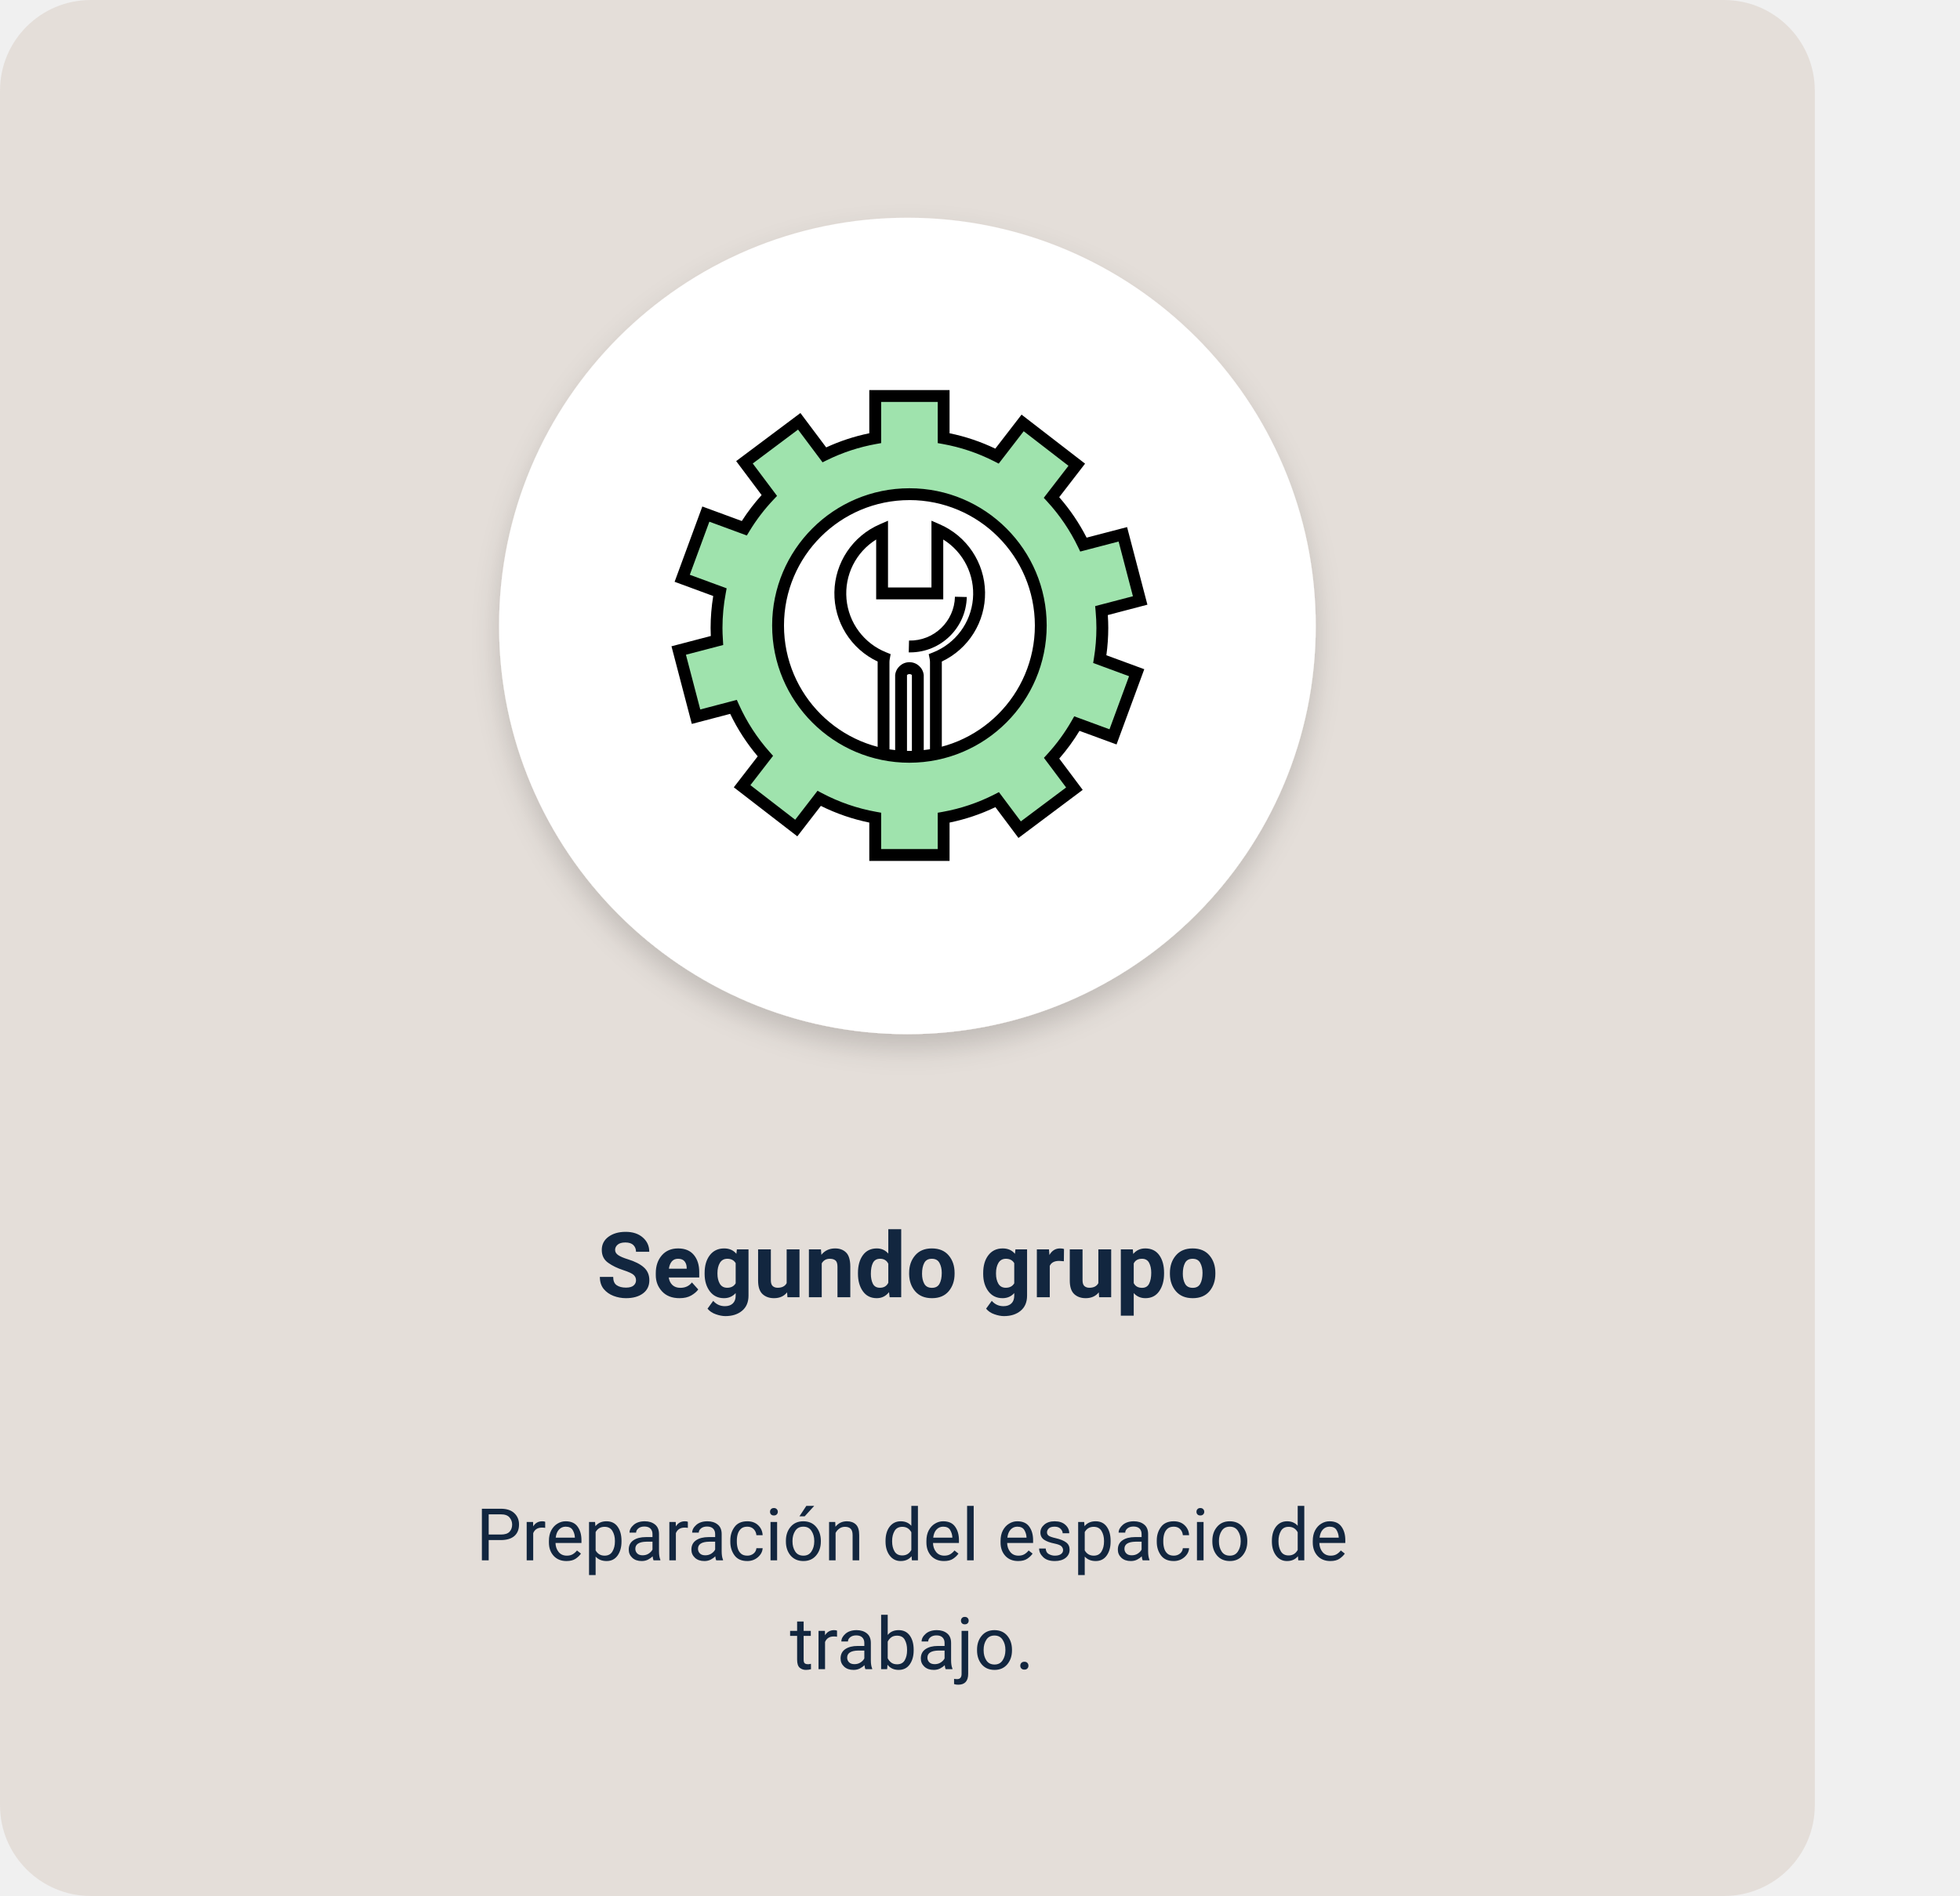
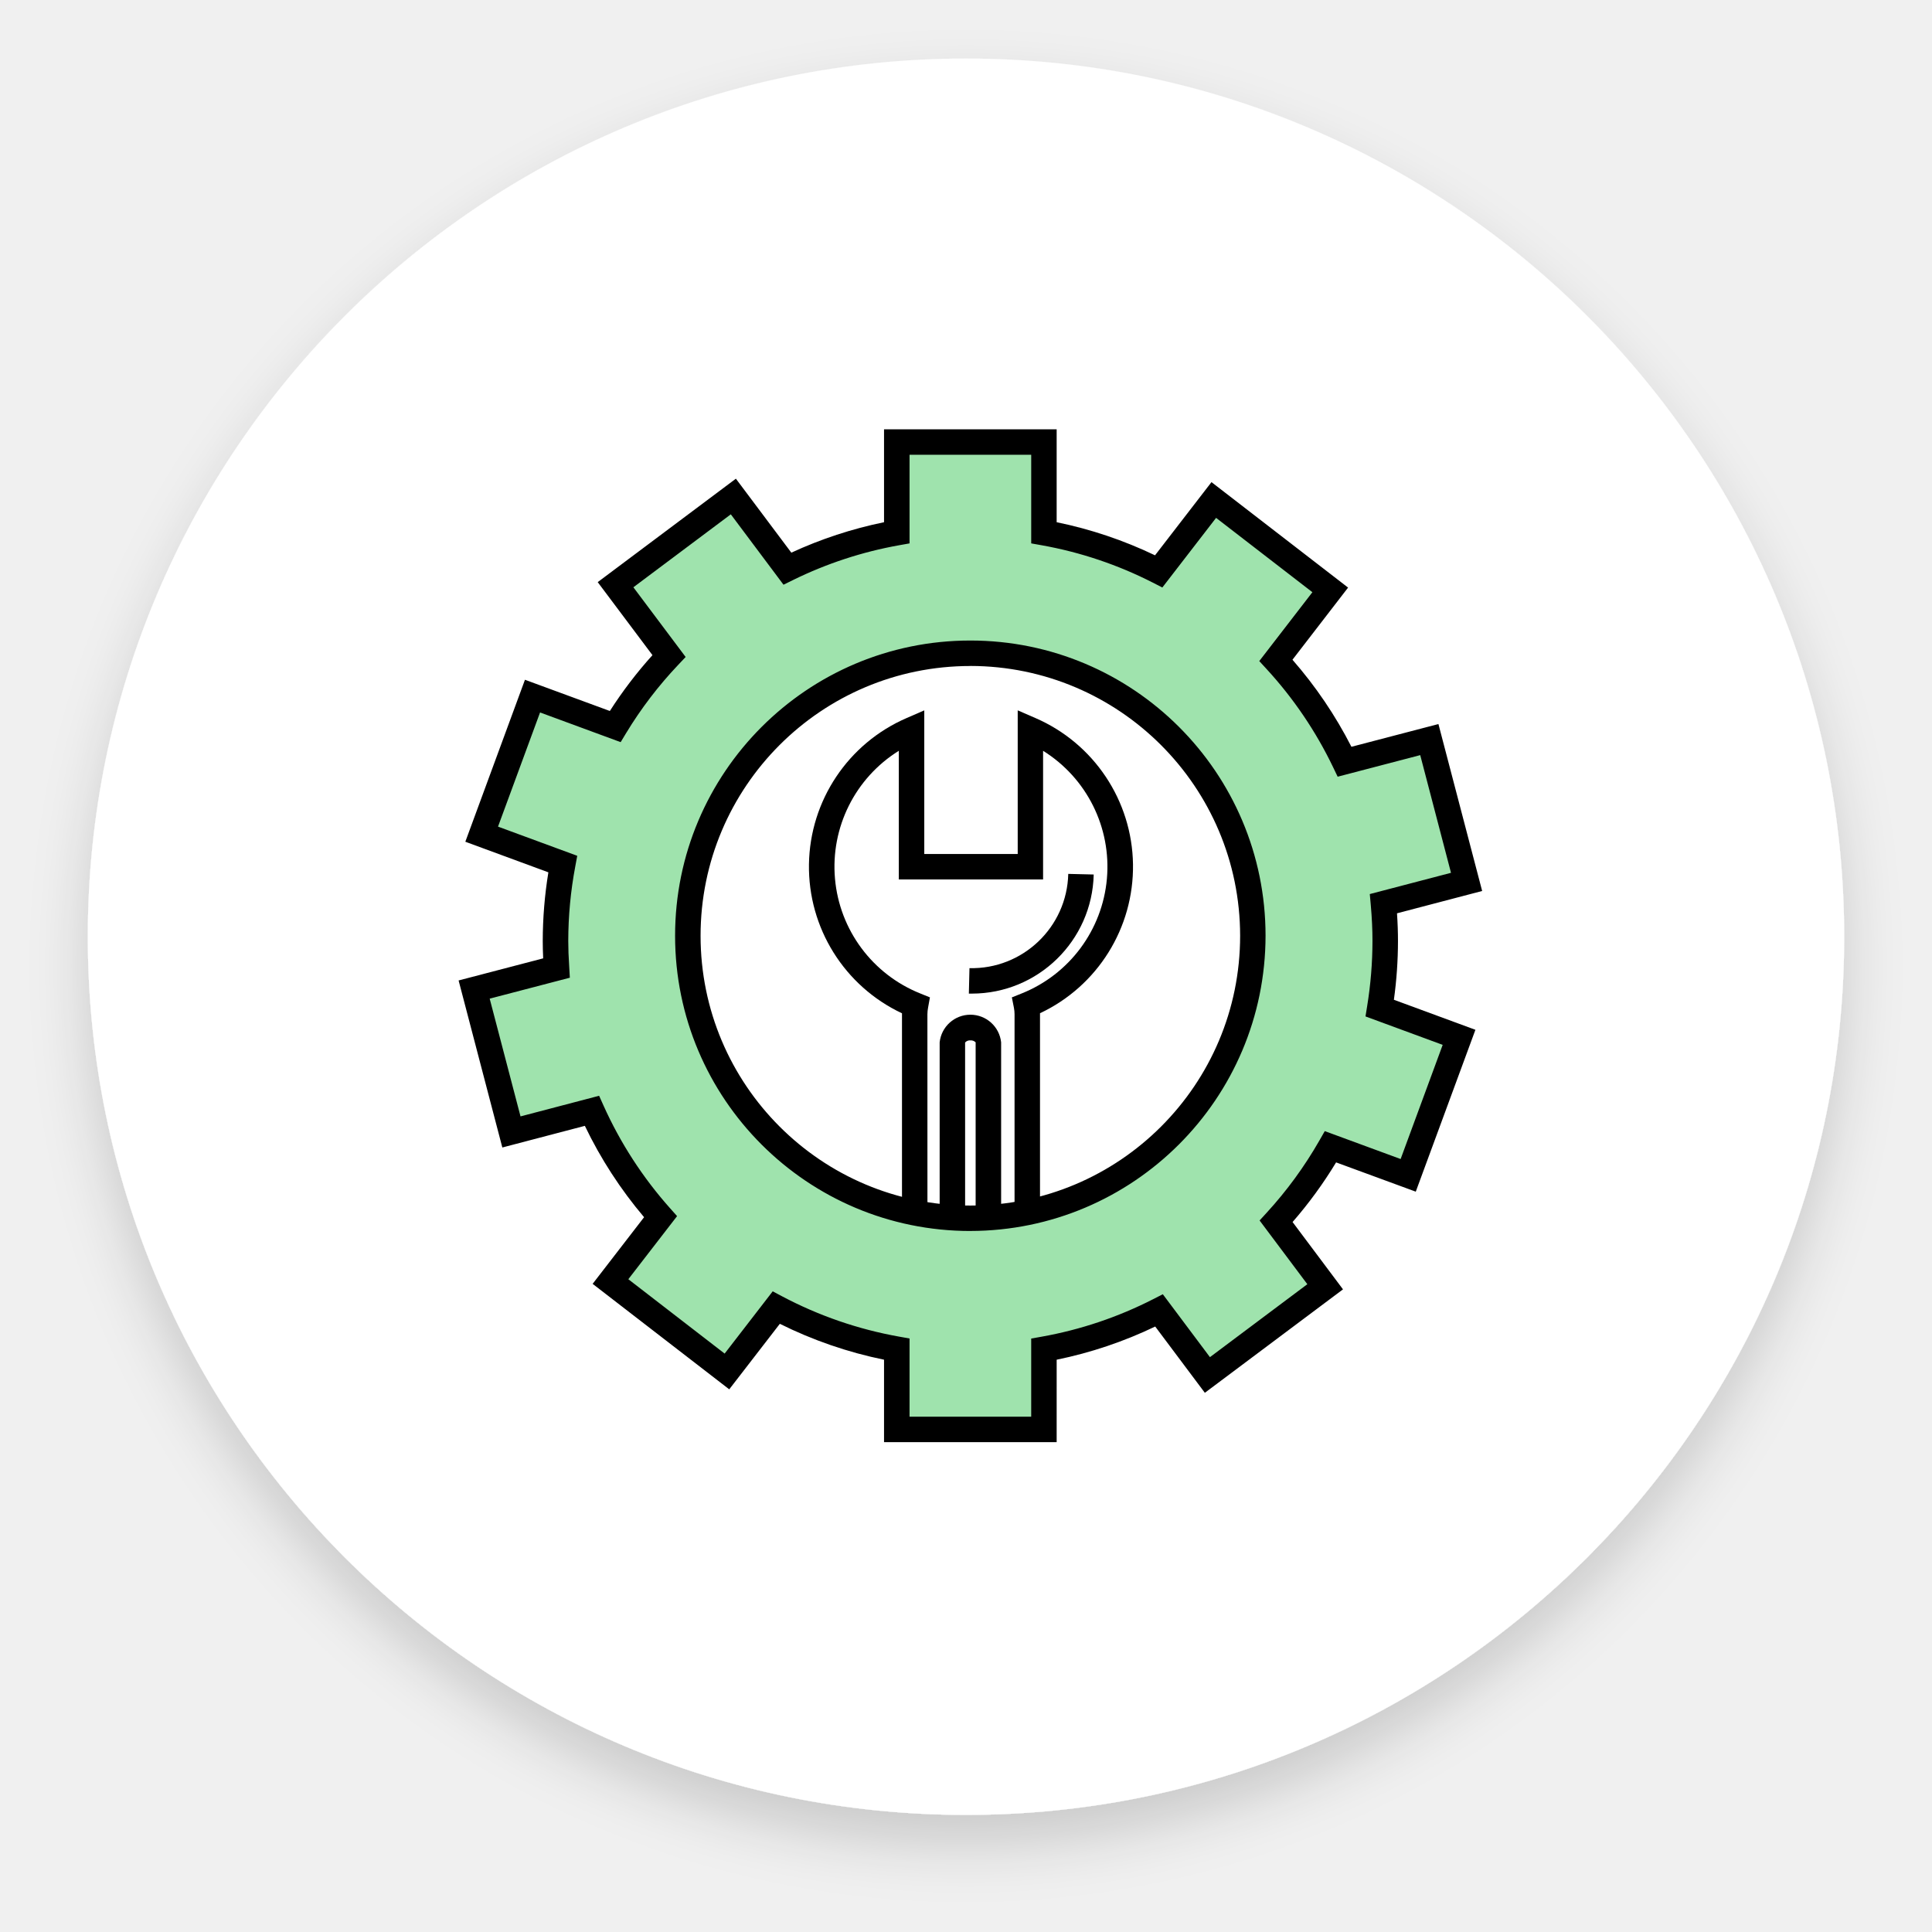
- <svg xmlns="http://www.w3.org/2000/svg" width="432" height="418" viewBox="0 0 432 418">
+ <svg xmlns="http://www.w3.org/2000/svg" width="198" height="198" viewBox="0 0 198 198">
  <defs>
-     <filter id="Elipse_4970" x="101" y="42" width="198" height="198" filterUnits="userSpaceOnUse">
+     <filter id="Elipse_4970" x="0" y="0" width="198" height="198" filterUnits="userSpaceOnUse">
      <feOffset dy="3" input="SourceAlpha" />
      <feGaussianBlur stdDeviation="3" result="blur" />
      <feFlood flood-opacity="0.161" />
      <feComposite operator="in" in2="blur" />
      <feComposite in="SourceGraphic" />
    </filter>
    <clipPath id="clip-path">
      <rect id="Rectángulo_45976" data-name="Rectángulo 45976" width="104.895" height="103.797" fill="none" />
    </clipPath>
  </defs>
-   <g id="Grupo_179289" data-name="Grupo 179289" transform="translate(-600 -545)">
-     <rect id="Rectángulo_294546" data-name="Rectángulo 294546" width="400" height="418" rx="20" transform="translate(600 545)" fill="#cfbdb0" opacity="0.35" />
-     <g transform="matrix(1, 0, 0, 1, 600, 545)" filter="url(#Elipse_4970)">
-       <circle id="Elipse_4970-2" data-name="Elipse 4970" cx="90" cy="90" r="90" transform="translate(110 48)" fill="#fff" />
+   <g id="Grupo_179256" data-name="Grupo 179256" transform="translate(-701 -587)">
+     <g transform="matrix(1, 0, 0, 1, 701, 587)" filter="url(#Elipse_4970)">
+       <circle id="Elipse_4970-2" data-name="Elipse 4970" cx="90" cy="90" r="90" transform="translate(9 6)" fill="#fff" />
    </g>
-     <text id="What_do_you_mean_by" data-name="What do you mean by" transform="translate(800 831)" fill="#12263f" font-size="20" font-family="Roboto-Bold, Roboto" font-weight="700">
-       <tspan x="-68.472" y="0">Segundo grupo</tspan>
-     </text>
    <g id="Grupo_146457" data-name="Grupo 146457" transform="translate(748 631)">
      <g id="Grupo_146456" data-name="Grupo 146456" clip-path="url(#clip-path)">
        <path id="Trazado_208631" data-name="Trazado 208631" d="M46.834,59.026a5.171,5.171,0,0,0-.09.92V84.117H58.28V59.946a4.827,4.827,0,0,0-.089-.92A15.3,15.3,0,0,0,58.6,30.79V44.824H46.419V30.79a15.3,15.3,0,0,0,.415,28.236" fill="#fff" />
        <path id="Trazado_208632" data-name="Trazado 208632" d="M59.585,85.422H45.44V59.947c0-.035,0-.07,0-.1A16.6,16.6,0,0,1,45.9,29.595l1.824-.793V43.52H57.3V28.8l1.825.793a16.6,16.6,0,0,1,.459,30.248c0,.034,0,.069,0,.1ZM48.049,82.813h8.927V59.947a3.439,3.439,0,0,0-.066-.672L56.7,58.216l1-.4a13.994,13.994,0,0,0,2.2-24.87V46.129H45.115V32.945a13.993,13.993,0,0,0,2.2,24.87l.988.4-.189,1.048a3.756,3.756,0,0,0-.069.689Z" />
        <path id="Trazado_208633" data-name="Trazado 208633" d="M54.292,84.117V62.822a1.881,1.881,0,0,0-3.687,0V84.117Z" fill="#fff" />
        <path id="Trazado_208634" data-name="Trazado 208634" d="M55.6,85.422H49.3v-22.6a3.168,3.168,0,0,1,6.3,0ZM51.91,82.813h1.078V62.823a.684.684,0,0,0-.539-.2.641.641,0,0,0-.541.218Z" />
        <path id="Trazado_208635" data-name="Trazado 208635" d="M52.6,57.83l-.307,0,.063-2.609a9.9,9.9,0,0,0,10.124-9.661l2.608.063A12.5,12.5,0,0,1,52.6,57.83" />
        <path id="Trazado_208636" data-name="Trazado 208636" d="M94.966,52.436c0-1.291-.069-2.566-.181-3.827L103.3,46.38,99.482,31.8,90.8,34.064a42.588,42.588,0,0,0-7.04-10.388l5.57-7.22L77.394,7.242l-5.643,7.312A42.131,42.131,0,0,0,59.987,10.6V1.3H44.909V10.6a42.125,42.125,0,0,0-11.217,3.679L28.155,6.883,16.082,15.925l5.478,7.308a42.455,42.455,0,0,0-5.515,7.227l-8.47-3.12L2.364,41.49l8.307,3.06a42.51,42.51,0,0,0-.743,7.886c0,.931.042,1.853.1,2.772l-8.435,2.2L5.413,72l8.247-2.162A42.541,42.541,0,0,0,20.693,80.7l-5.129,6.643L27.5,96.555l5.051-6.542a42.259,42.259,0,0,0,12.358,4.256v8.223H59.987V94.269a42.2,42.2,0,0,0,11.8-3.972l4.954,6.616,12.07-9.04-5.026-6.71a42.605,42.605,0,0,0,5.574-7.639l7.963,2.929,5.21-14.147L94.4,59.312a42.943,42.943,0,0,0,.561-6.876M52.449,80.85A28.952,28.952,0,1,1,81.4,51.9,28.954,28.954,0,0,1,52.449,80.85" fill="#9fe3ad" />
        <path id="Trazado_208637" data-name="Trazado 208637" d="M61.291,103.8H43.6V95.348A43.555,43.555,0,0,1,32.921,91.67l-5.185,6.715-14-10.81,5.273-6.83a43.8,43.8,0,0,1-6.07-9.363L4.481,73.6,0,56.482l8.667-2.266c-.03-.651-.044-1.224-.044-1.779A43.91,43.91,0,0,1,9.2,45.4L.689,42.265,6.8,25.665l8.7,3.2a43.954,43.954,0,0,1,4.367-5.723l-5.61-7.482L28.417,5.058,34.1,12.639A43.5,43.5,0,0,1,43.6,9.519V0H61.291V9.519a43.465,43.465,0,0,1,10.081,3.392l5.786-7.5,14,10.808-5.7,7.394A43.837,43.837,0,0,1,91.5,32.534l8.917-2.33,4.481,17.108L96.171,49.6c.067.99.1,1.927.1,2.841a44.148,44.148,0,0,1-.419,6.019l8.355,3.078L98.094,78.127l-8.165-3a43.95,43.95,0,0,1-4.46,6.112l5.167,6.9L76.478,98.74l-5.086-6.791a43.511,43.511,0,0,1-10.1,3.4Zm-15.077-2.609H58.682v-8.01l1.075-.192a40.9,40.9,0,0,0,11.435-3.85l.979-.5L77,95.087l9.982-7.476-4.893-6.532.732-.8a41.2,41.2,0,0,0,5.4-7.4l.548-.957,7.774,2.86,4.31-11.7-7.911-2.914.171-1.062a41.839,41.839,0,0,0,.544-6.667c0-1.167-.057-2.381-.175-3.711l-.1-1.1,8.323-2.178L98.551,33.388,90.089,35.6l-.466-.971A41.222,41.222,0,0,0,82.8,24.56l-.744-.81L87.5,16.692,77.63,9.073l-5.508,7.136-.964-.493a40.872,40.872,0,0,0-11.4-3.835l-1.075-.192V2.609H46.214v9.08l-1.076.192a40.934,40.934,0,0,0-10.87,3.566l-.971.478-5.4-7.215-9.985,7.477,5.356,7.144-.756.8a41.193,41.193,0,0,0-5.347,7.005l-.557.922L8.348,29.016l-4.309,11.7,8.119,2.99-.2,1.084a41.4,41.4,0,0,0-.72,7.645c0,.784.029,1.614.1,2.69L11.4,56.2,3.185,58.346l3.16,12.067L14.4,68.3l.452,1.006a41.194,41.194,0,0,0,6.818,10.519l.72.809L17.394,87.1l9.871,7.622,4.925-6.38.971.515a40.978,40.978,0,0,0,11.977,4.125l1.076.192Zm6.235-19.033A30.257,30.257,0,1,1,82.7,51.9,30.292,30.292,0,0,1,52.449,82.155m0-57.9A27.648,27.648,0,1,0,80.094,51.9,27.68,27.68,0,0,0,52.449,24.25" />
      </g>
    </g>
-     <text id="Preparación_del_espacio_de_trabajo." data-name="Preparación del espacio de trabajo." transform="translate(801 872)" fill="#12263f" font-size="16" font-family="Roboto-Regular, Roboto">
-       <tspan x="-96.117" y="17">Preparación del espacio de </tspan>
-       <tspan x="-26.934" y="41">trabajo.</tspan>
-     </text>
  </g>
</svg>
